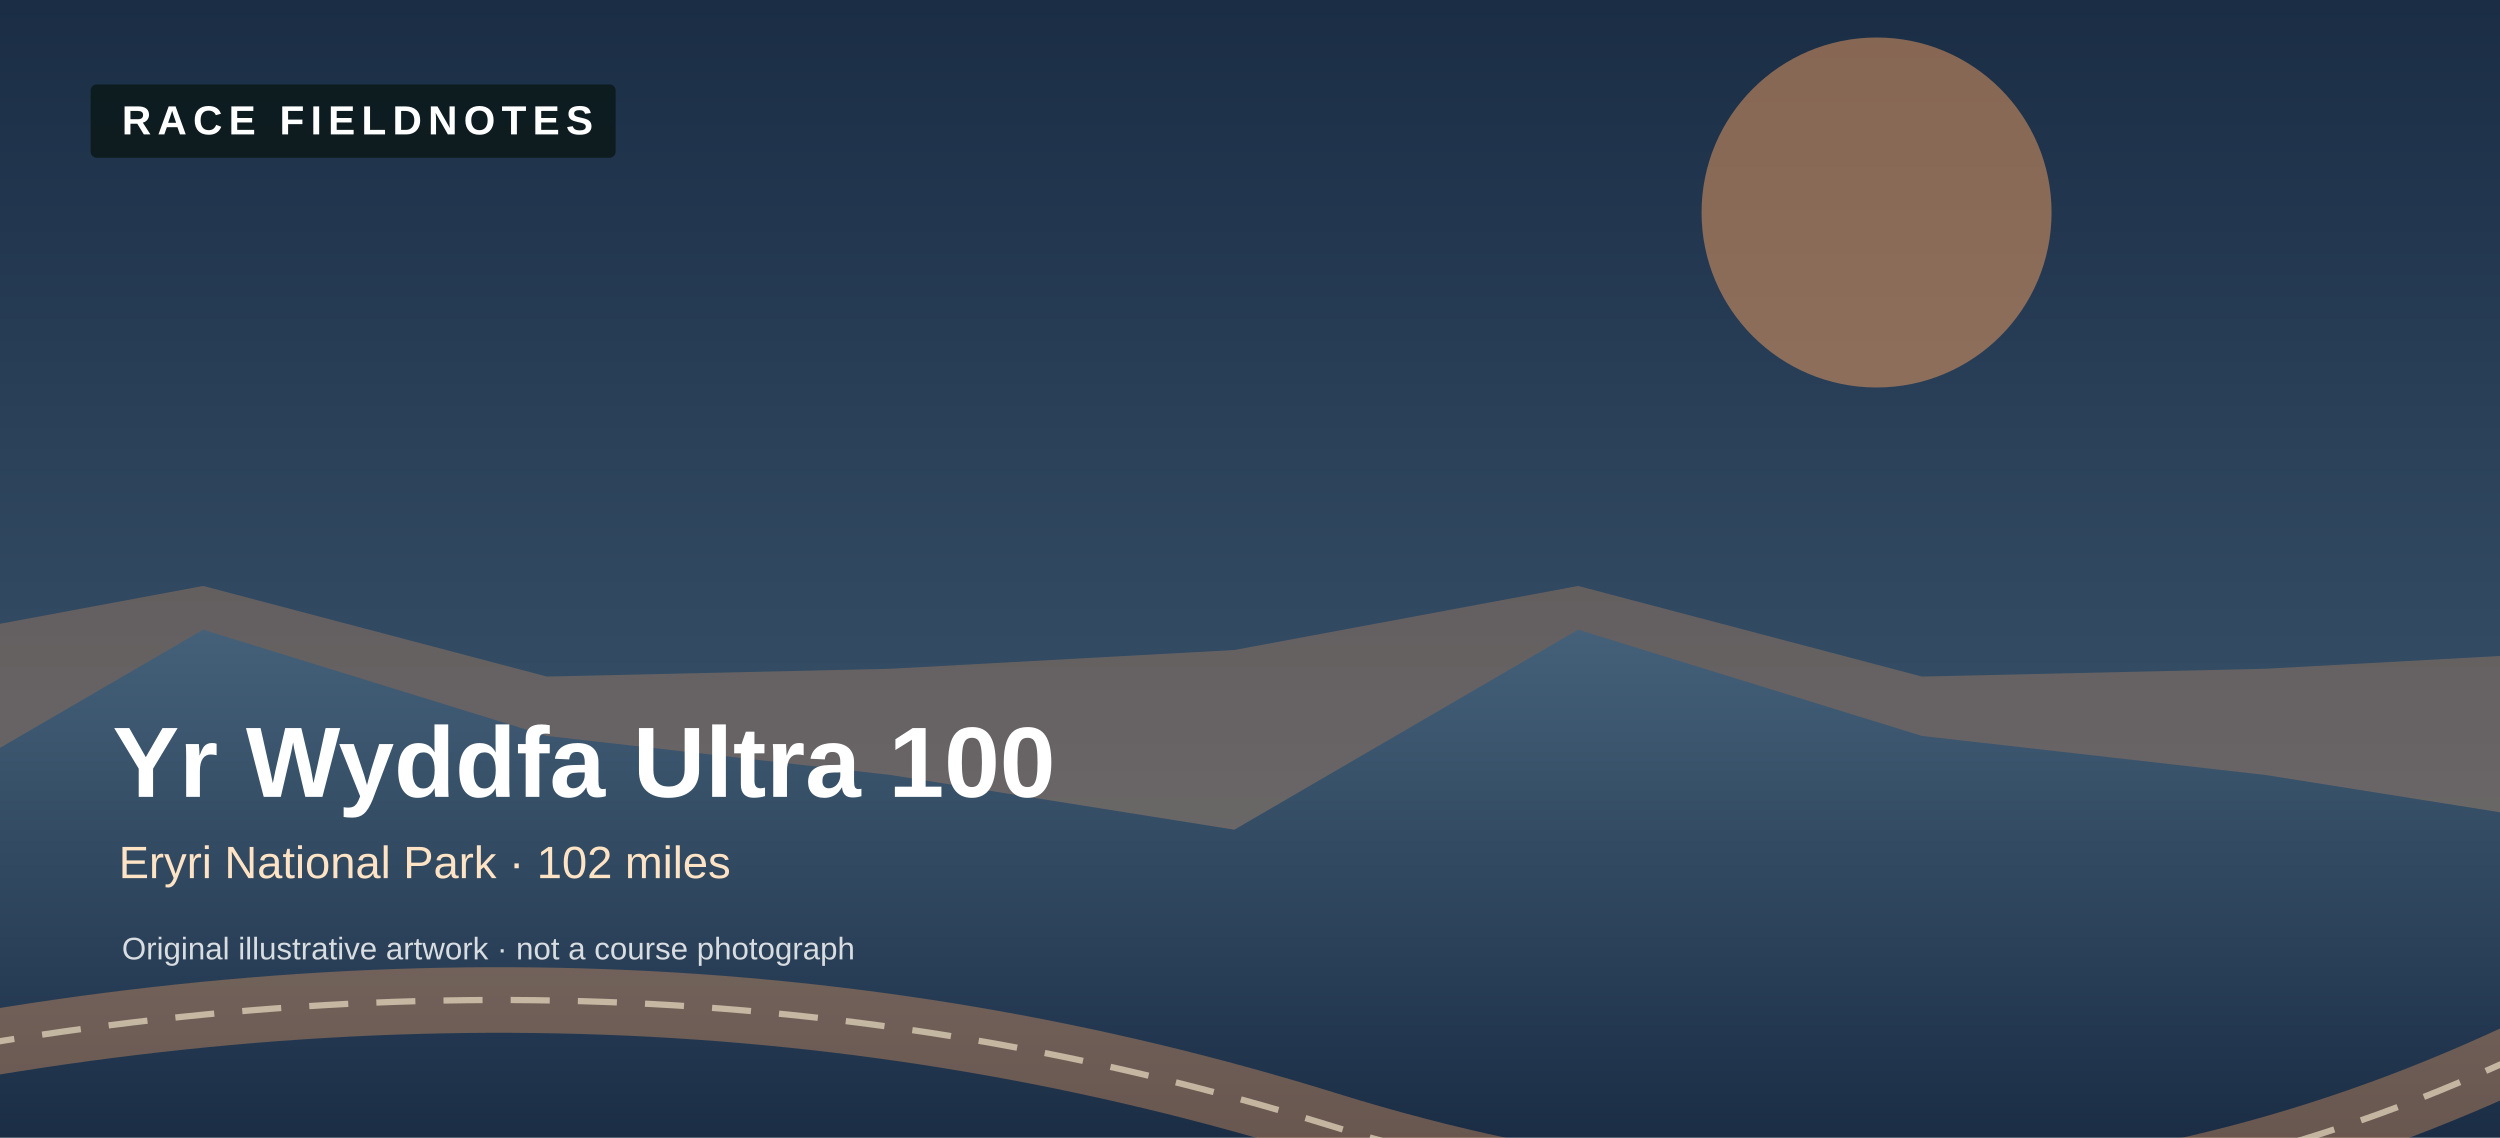
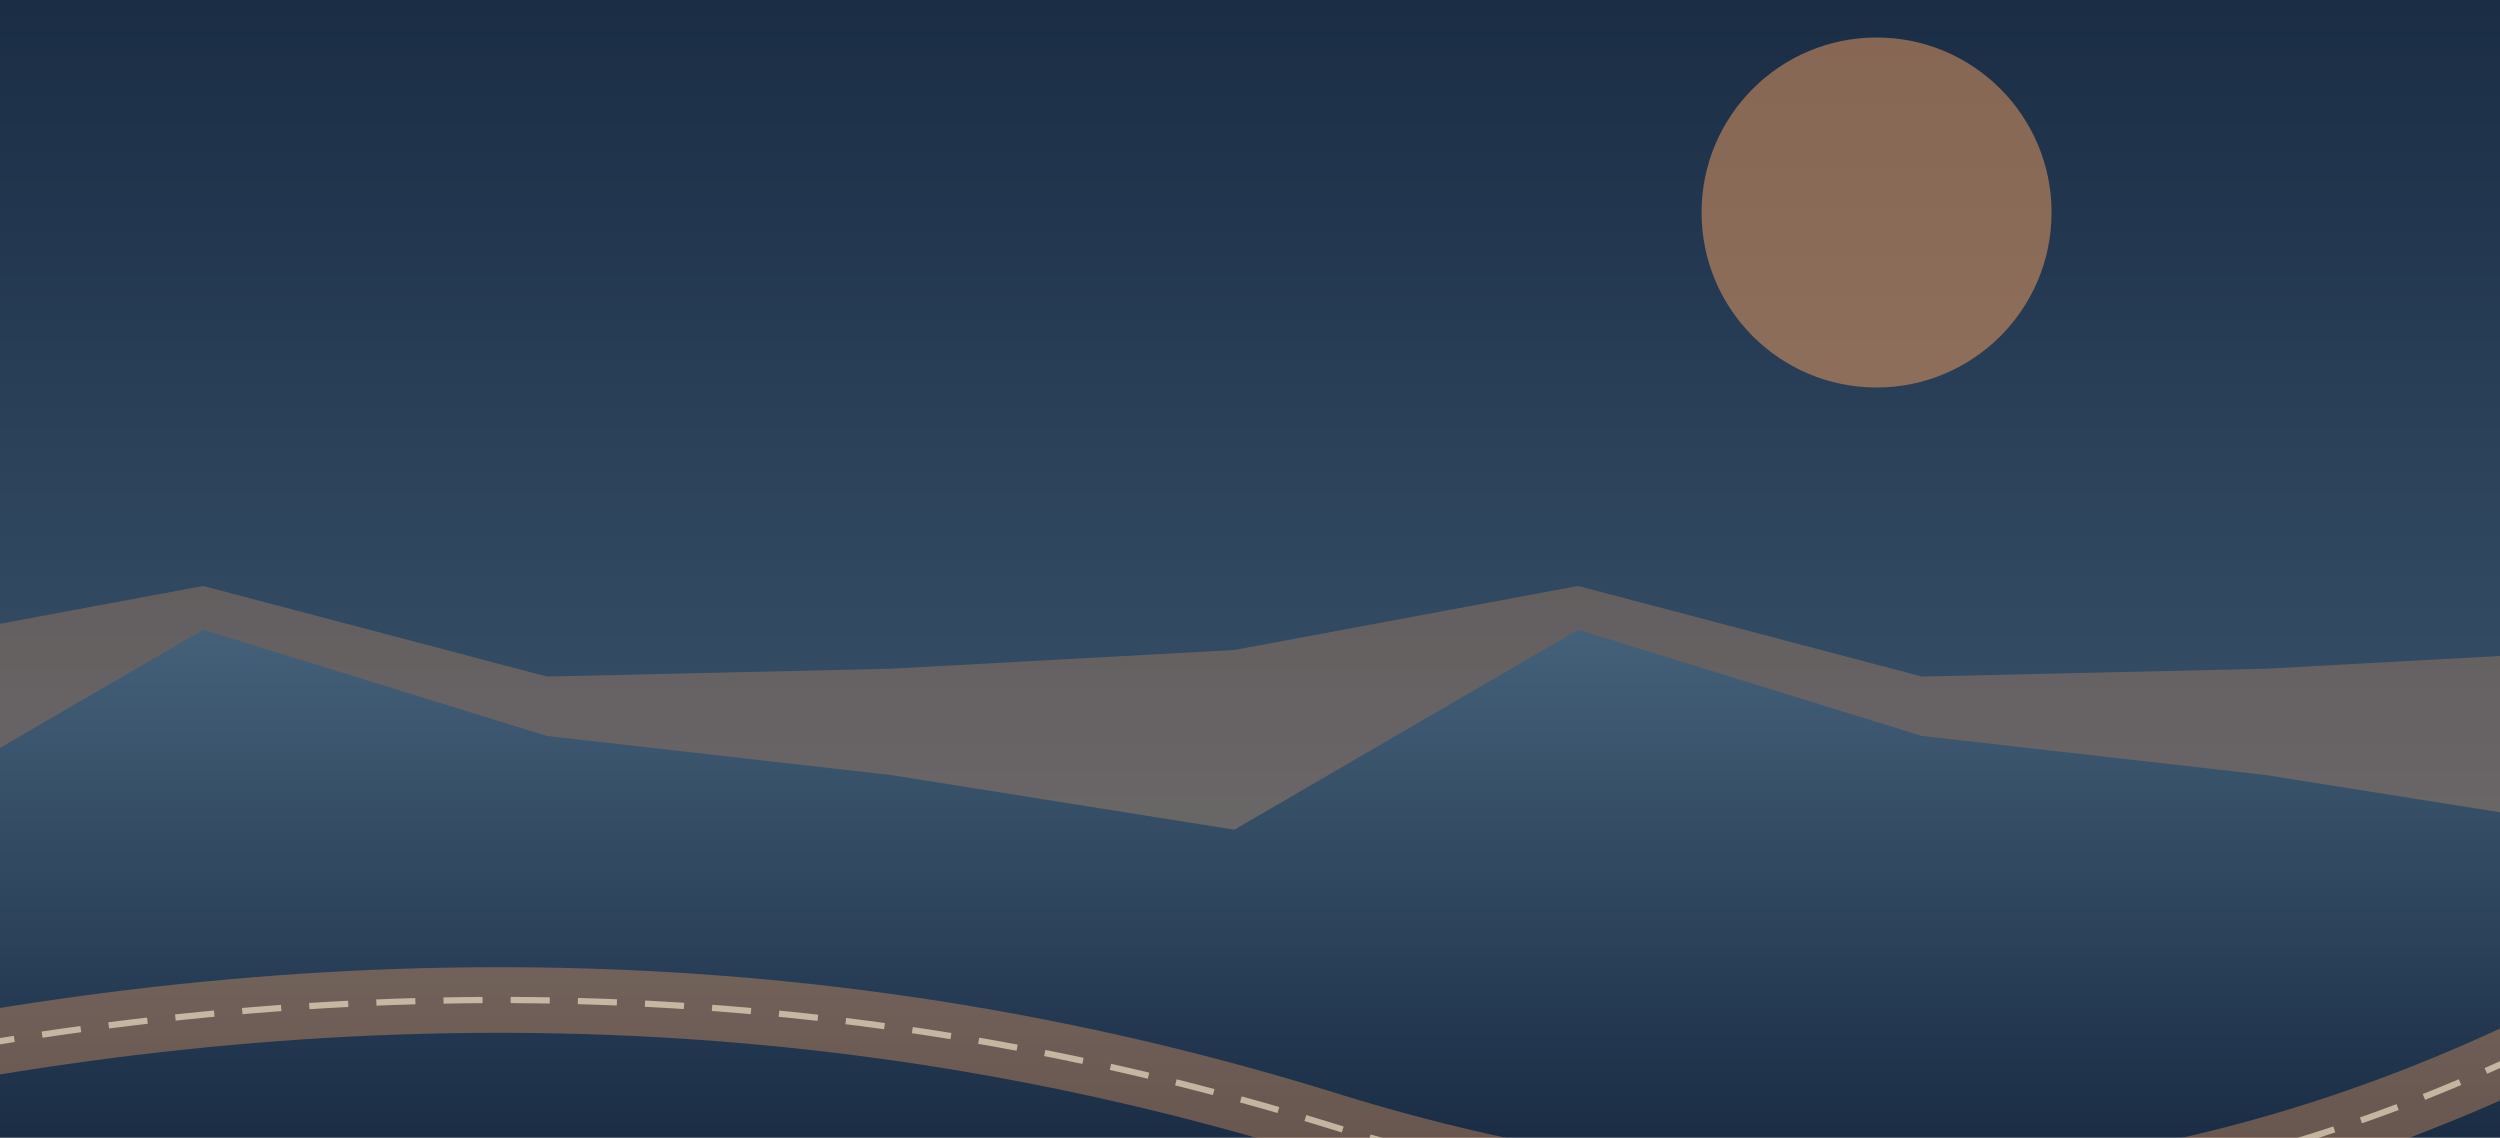
<svg xmlns="http://www.w3.org/2000/svg" width="1600" height="728" viewBox="0 0 1600 728" role="img" aria-label="Illustrated landscape for Yr Wyddfa Ultra 100">
  <defs>
    <linearGradient id="sky" x2="0" y2="1">
      <stop stop-color="#1a2d45" />
      <stop offset="1" stop-color="#446179" />
    </linearGradient>
    <linearGradient id="land" x2="0" y2="1">
      <stop stop-color="#446179" />
      <stop offset="1" stop-color="#1a2d45" />
    </linearGradient>
  </defs>
  <rect width="1600" height="728" fill="url(#sky)" />
  <circle cx="1201" cy="136" r="112" fill="#df955f" opacity=".55" />
  <path d="M0 455 L-90,416 130,375 350,433 570,428 790,416 1010,375 1230,433 1450,428 1670,416 L1600 520 L1600 728 H0Z" fill="#df955f" opacity=".3" />
  <path d="M0 560 L-90,531 130,403 350,471 570,496 790,531 1010,403 1230,471 1450,496 1670,531 L1600 560 L1600 728 H0Z" fill="url(#land)" />
  <path d="M-100 685 Q400 580 850 720 T1700 630" fill="none" stroke="#df955f" stroke-width="42" opacity=".4" />
  <path d="M-100 685 Q400 580 850 720 T1700 630" fill="none" stroke="#f2e7ca" stroke-width="4" opacity=".65" stroke-dasharray="25 18" />
-   <rect x="58" y="54" width="336" height="47" rx="4" fill="#07140f" opacity=".72" />
-   <text x="78" y="86" fill="#fff" font-family="Arial,sans-serif" font-size="26" font-weight="700" letter-spacing="4">RACE FIELDNOTES</text>
-   <text x="72" y="510" fill="#fff" font-family="Arial,sans-serif" font-size="64" font-weight="700" textLength="1450" lengthAdjust="spacingAndGlyphs">Yr Wyddfa Ultra 100</text>
-   <text x="76" y="562" fill="#ffe3c5" font-family="Arial,sans-serif" font-size="29">Eryri National Park · 102 miles</text>
-   <text x="78" y="614" fill="#fff" font-family="Arial,sans-serif" font-size="20" opacity=".82">Original illustrative artwork · not a course photograph</text>
</svg>
